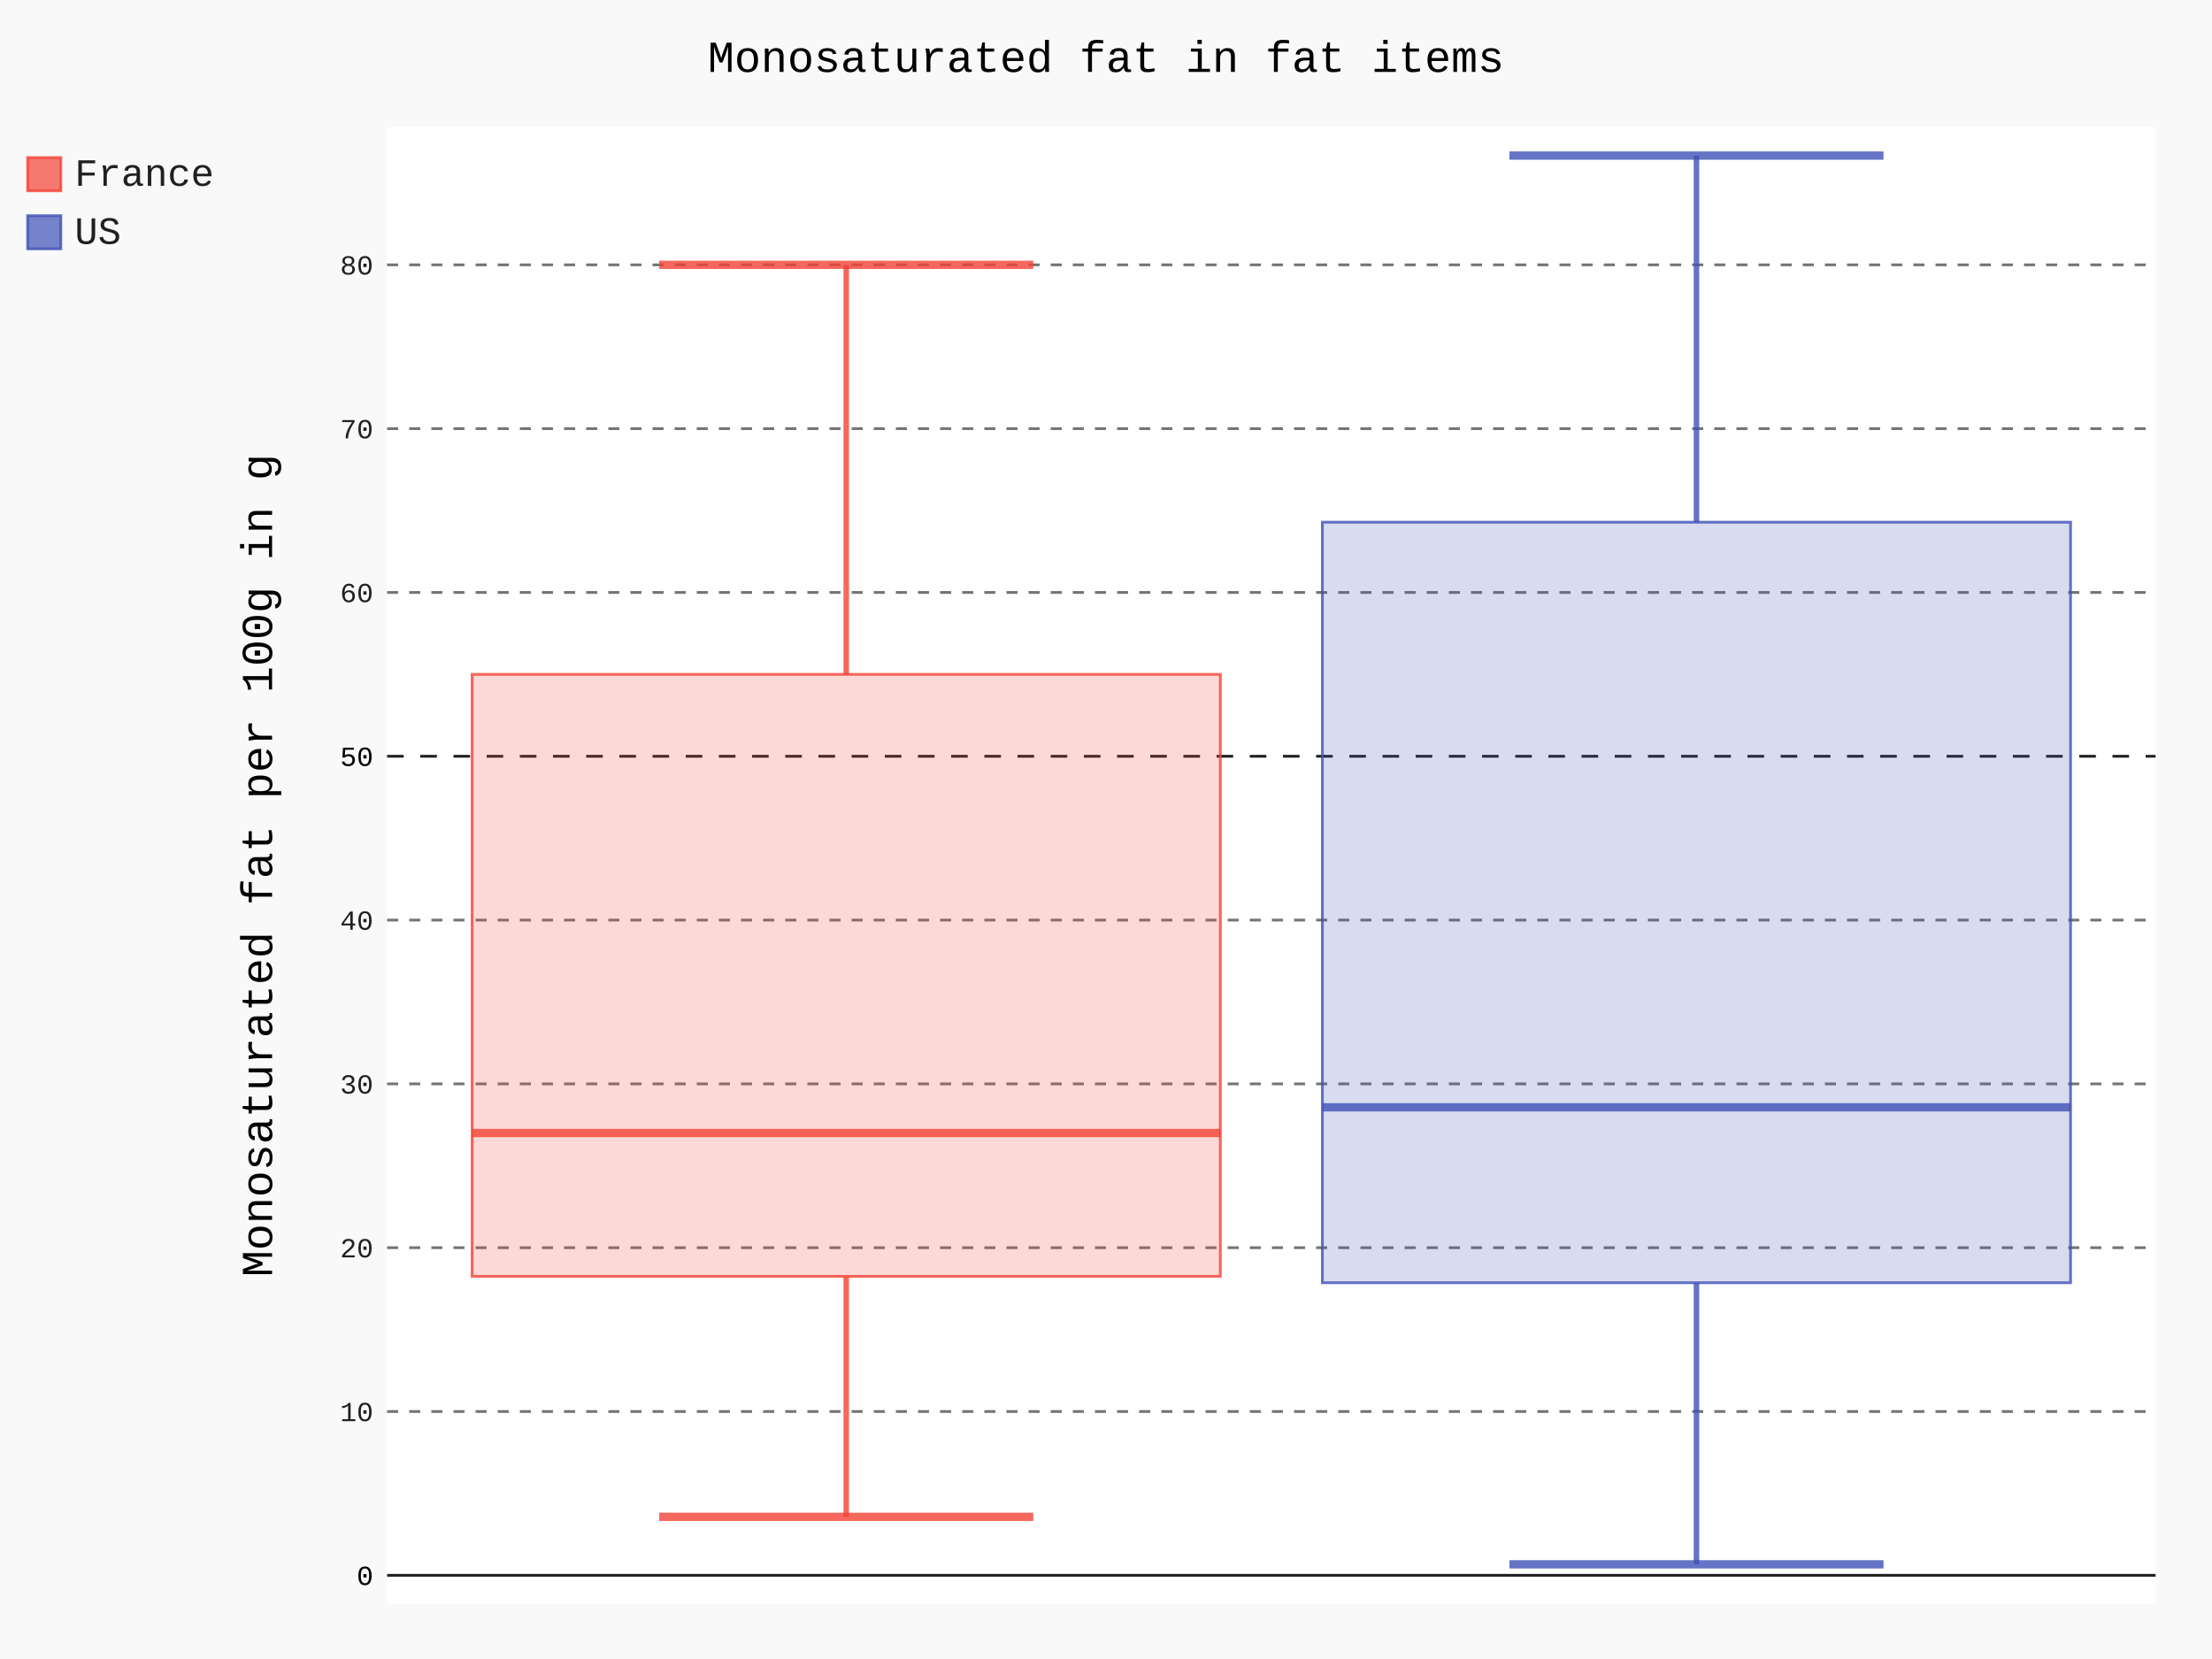
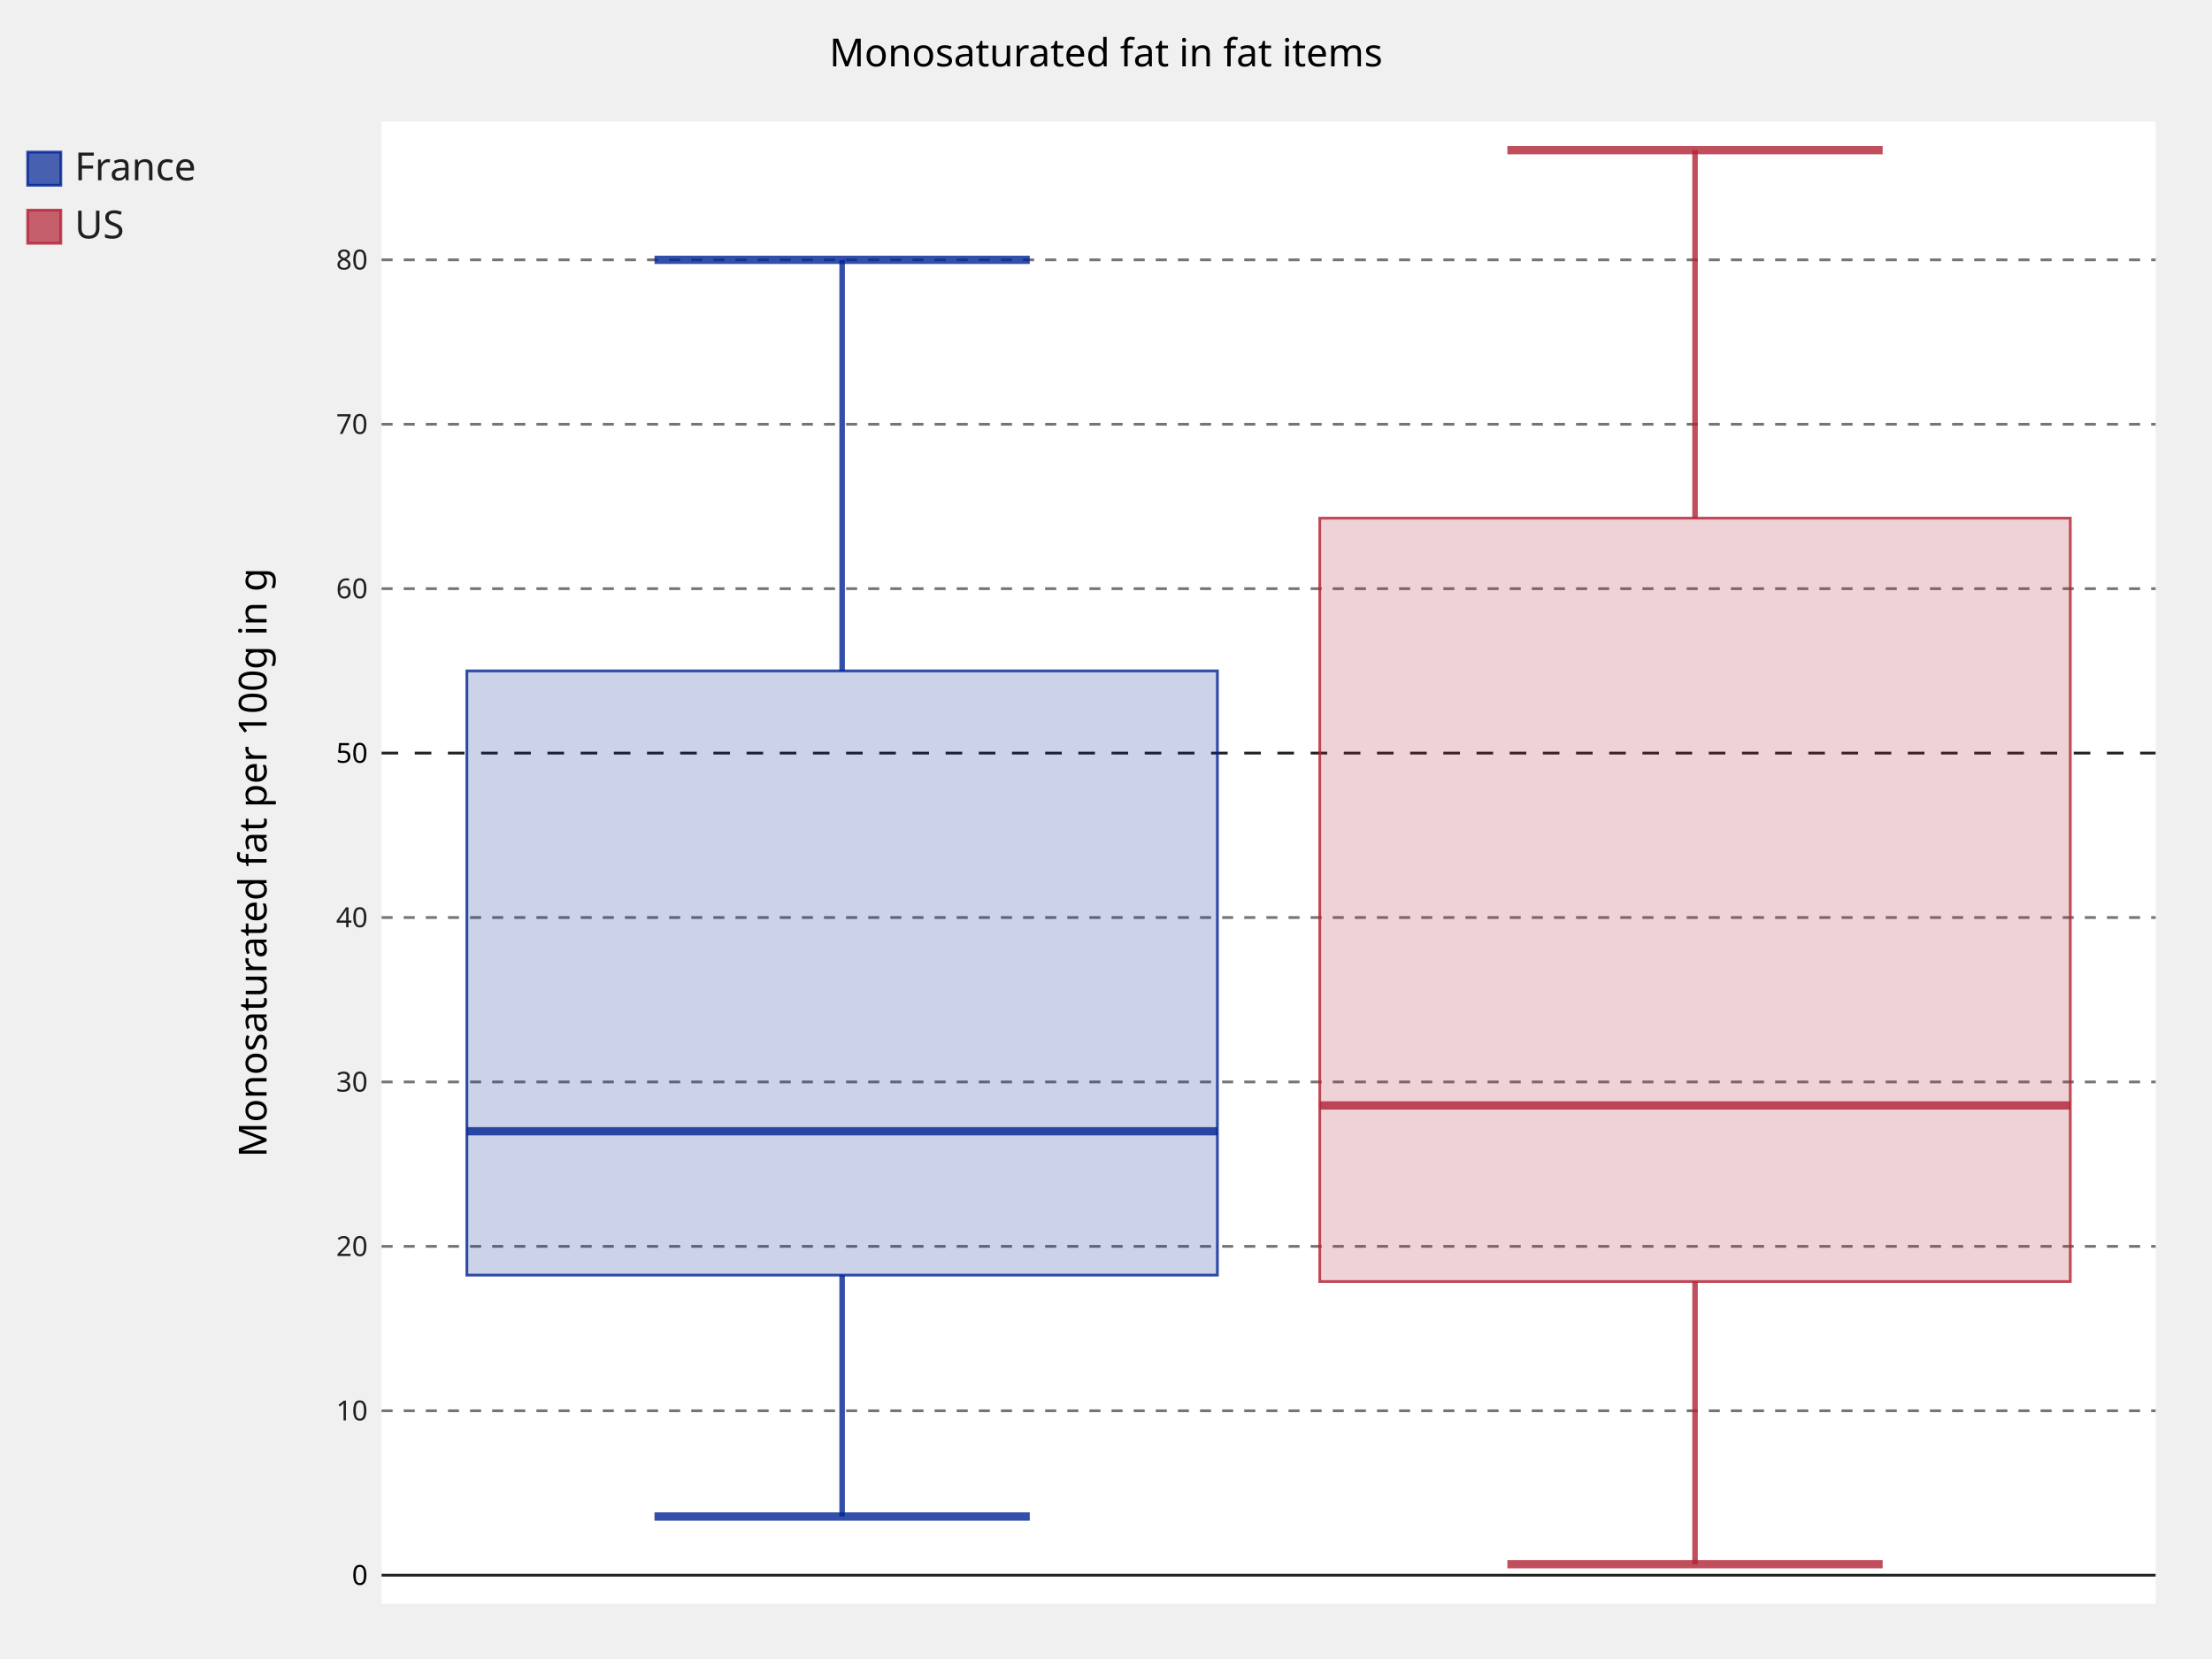
- <svg xmlns="http://www.w3.org/2000/svg" id="chart-25853eb5-5d56-4b88-8be6-943e7c957513" class="pygal-chart" viewBox="0 0 800 600">
+ <svg xmlns="http://www.w3.org/2000/svg" id="chart-85caaad5-8abf-4e2f-975f-806340e8ef6d" class="pygal-chart" viewBox="0 0 800 600">
  <defs>
-     <style type="text/css">#chart-25853eb5-5d56-4b88-8be6-943e7c957513{-webkit-user-select:none;-webkit-font-smoothing:antialiased;font-family:Consolas,"Liberation Mono",Menlo,Courier,monospace}#chart-25853eb5-5d56-4b88-8be6-943e7c957513 .title{font-family:Consolas,"Liberation Mono",Menlo,Courier,monospace;font-size:16px}#chart-25853eb5-5d56-4b88-8be6-943e7c957513 .legends .legend text{font-family:Consolas,"Liberation Mono",Menlo,Courier,monospace;font-size:14px}#chart-25853eb5-5d56-4b88-8be6-943e7c957513 .axis text{font-family:Consolas,"Liberation Mono",Menlo,Courier,monospace;font-size:10px}#chart-25853eb5-5d56-4b88-8be6-943e7c957513 .axis text.major{font-family:Consolas,"Liberation Mono",Menlo,Courier,monospace;font-size:10px}#chart-25853eb5-5d56-4b88-8be6-943e7c957513 .text-overlay text.value{font-family:Consolas,"Liberation Mono",Menlo,Courier,monospace;font-size:16px}#chart-25853eb5-5d56-4b88-8be6-943e7c957513 .text-overlay text.label{font-family:Consolas,"Liberation Mono",Menlo,Courier,monospace;font-size:10px}#chart-25853eb5-5d56-4b88-8be6-943e7c957513 .tooltip{font-family:Consolas,"Liberation Mono",Menlo,Courier,monospace;font-size:14px}#chart-25853eb5-5d56-4b88-8be6-943e7c957513 text.no_data{font-family:Consolas,"Liberation Mono",Menlo,Courier,monospace;font-size:64px}
- #chart-25853eb5-5d56-4b88-8be6-943e7c957513{background-color:rgba(249,249,249,1)}#chart-25853eb5-5d56-4b88-8be6-943e7c957513 path,#chart-25853eb5-5d56-4b88-8be6-943e7c957513 line,#chart-25853eb5-5d56-4b88-8be6-943e7c957513 rect,#chart-25853eb5-5d56-4b88-8be6-943e7c957513 circle{-webkit-transition:150ms;-moz-transition:150ms;transition:150ms}#chart-25853eb5-5d56-4b88-8be6-943e7c957513 .graph &gt; .background{fill:rgba(249,249,249,1)}#chart-25853eb5-5d56-4b88-8be6-943e7c957513 .plot &gt; .background{fill:rgba(255,255,255,1)}#chart-25853eb5-5d56-4b88-8be6-943e7c957513 .graph{fill:rgba(0,0,0,.87)}#chart-25853eb5-5d56-4b88-8be6-943e7c957513 text.no_data{fill:rgba(0,0,0,1)}#chart-25853eb5-5d56-4b88-8be6-943e7c957513 .title{fill:rgba(0,0,0,1)}#chart-25853eb5-5d56-4b88-8be6-943e7c957513 .legends .legend text{fill:rgba(0,0,0,.87)}#chart-25853eb5-5d56-4b88-8be6-943e7c957513 .legends .legend:hover text{fill:rgba(0,0,0,1)}#chart-25853eb5-5d56-4b88-8be6-943e7c957513 .axis .line{stroke:rgba(0,0,0,1)}#chart-25853eb5-5d56-4b88-8be6-943e7c957513 .axis .guide.line{stroke:rgba(0,0,0,.54)}#chart-25853eb5-5d56-4b88-8be6-943e7c957513 .axis .major.line{stroke:rgba(0,0,0,.87)}#chart-25853eb5-5d56-4b88-8be6-943e7c957513 .axis text.major{fill:rgba(0,0,0,1)}#chart-25853eb5-5d56-4b88-8be6-943e7c957513 .axis.y .guides:hover .guide.line,#chart-25853eb5-5d56-4b88-8be6-943e7c957513 .line-graph .axis.x .guides:hover .guide.line,#chart-25853eb5-5d56-4b88-8be6-943e7c957513 .stackedline-graph .axis.x .guides:hover .guide.line,#chart-25853eb5-5d56-4b88-8be6-943e7c957513 .xy-graph .axis.x .guides:hover .guide.line{stroke:rgba(0,0,0,1)}#chart-25853eb5-5d56-4b88-8be6-943e7c957513 .axis .guides:hover text{fill:rgba(0,0,0,1)}#chart-25853eb5-5d56-4b88-8be6-943e7c957513 .reactive{fill-opacity:.7;stroke-opacity:.8}#chart-25853eb5-5d56-4b88-8be6-943e7c957513 .ci{stroke:rgba(0,0,0,.87)}#chart-25853eb5-5d56-4b88-8be6-943e7c957513 .reactive.active,#chart-25853eb5-5d56-4b88-8be6-943e7c957513 .active .reactive{fill-opacity:.8;stroke-opacity:.9;stroke-width:4}#chart-25853eb5-5d56-4b88-8be6-943e7c957513 .ci .reactive.active{stroke-width:1.5}#chart-25853eb5-5d56-4b88-8be6-943e7c957513 .series text{fill:rgba(0,0,0,1)}#chart-25853eb5-5d56-4b88-8be6-943e7c957513 .tooltip rect{fill:rgba(255,255,255,1);stroke:rgba(0,0,0,1);-webkit-transition:opacity 150ms;-moz-transition:opacity 150ms;transition:opacity 150ms}#chart-25853eb5-5d56-4b88-8be6-943e7c957513 .tooltip .label{fill:rgba(0,0,0,.87)}#chart-25853eb5-5d56-4b88-8be6-943e7c957513 .tooltip .label{fill:rgba(0,0,0,.87)}#chart-25853eb5-5d56-4b88-8be6-943e7c957513 .tooltip .legend{font-size:.8em;fill:rgba(0,0,0,.54)}#chart-25853eb5-5d56-4b88-8be6-943e7c957513 .tooltip .x_label{font-size:.6em;fill:rgba(0,0,0,1)}#chart-25853eb5-5d56-4b88-8be6-943e7c957513 .tooltip .xlink{font-size:.5em;text-decoration:underline}#chart-25853eb5-5d56-4b88-8be6-943e7c957513 .tooltip .value{font-size:1.5em}#chart-25853eb5-5d56-4b88-8be6-943e7c957513 .bound{font-size:.5em}#chart-25853eb5-5d56-4b88-8be6-943e7c957513 .max-value{font-size:.75em;fill:rgba(0,0,0,.54)}#chart-25853eb5-5d56-4b88-8be6-943e7c957513 .map-element{fill:rgba(255,255,255,1);stroke:rgba(0,0,0,.54) !important}#chart-25853eb5-5d56-4b88-8be6-943e7c957513 .map-element .reactive{fill-opacity:inherit;stroke-opacity:inherit}#chart-25853eb5-5d56-4b88-8be6-943e7c957513 .color-0,#chart-25853eb5-5d56-4b88-8be6-943e7c957513 .color-0 a:visited{stroke:#F44336;fill:#F44336}#chart-25853eb5-5d56-4b88-8be6-943e7c957513 .color-1,#chart-25853eb5-5d56-4b88-8be6-943e7c957513 .color-1 a:visited{stroke:#3F51B5;fill:#3F51B5}#chart-25853eb5-5d56-4b88-8be6-943e7c957513 .text-overlay .color-0 text{fill:black}#chart-25853eb5-5d56-4b88-8be6-943e7c957513 .text-overlay .color-1 text{fill:black}
- #chart-25853eb5-5d56-4b88-8be6-943e7c957513 text.no_data{text-anchor:middle}#chart-25853eb5-5d56-4b88-8be6-943e7c957513 .guide.line{fill:none}#chart-25853eb5-5d56-4b88-8be6-943e7c957513 .centered{text-anchor:middle}#chart-25853eb5-5d56-4b88-8be6-943e7c957513 .title{text-anchor:middle}#chart-25853eb5-5d56-4b88-8be6-943e7c957513 .legends .legend text{fill-opacity:1}#chart-25853eb5-5d56-4b88-8be6-943e7c957513 .axis.x text{text-anchor:middle}#chart-25853eb5-5d56-4b88-8be6-943e7c957513 .axis.x:not(.web) text[transform]{text-anchor:start}#chart-25853eb5-5d56-4b88-8be6-943e7c957513 .axis.x:not(.web) text[transform].backwards{text-anchor:end}#chart-25853eb5-5d56-4b88-8be6-943e7c957513 .axis.y text{text-anchor:end}#chart-25853eb5-5d56-4b88-8be6-943e7c957513 .axis.y text[transform].backwards{text-anchor:start}#chart-25853eb5-5d56-4b88-8be6-943e7c957513 .axis.y2 text{text-anchor:start}#chart-25853eb5-5d56-4b88-8be6-943e7c957513 .axis.y2 text[transform].backwards{text-anchor:end}#chart-25853eb5-5d56-4b88-8be6-943e7c957513 .axis .guide.line{stroke-dasharray:4,4}#chart-25853eb5-5d56-4b88-8be6-943e7c957513 .axis .major.guide.line{stroke-dasharray:6,6}#chart-25853eb5-5d56-4b88-8be6-943e7c957513 .horizontal .axis.y .guide.line,#chart-25853eb5-5d56-4b88-8be6-943e7c957513 .horizontal .axis.y2 .guide.line,#chart-25853eb5-5d56-4b88-8be6-943e7c957513 .vertical .axis.x .guide.line{opacity:0}#chart-25853eb5-5d56-4b88-8be6-943e7c957513 .horizontal .axis.always_show .guide.line,#chart-25853eb5-5d56-4b88-8be6-943e7c957513 .vertical .axis.always_show .guide.line{opacity:1 !important}#chart-25853eb5-5d56-4b88-8be6-943e7c957513 .axis.y .guides:hover .guide.line,#chart-25853eb5-5d56-4b88-8be6-943e7c957513 .axis.y2 .guides:hover .guide.line,#chart-25853eb5-5d56-4b88-8be6-943e7c957513 .axis.x .guides:hover .guide.line{opacity:1}#chart-25853eb5-5d56-4b88-8be6-943e7c957513 .axis .guides:hover text{opacity:1}#chart-25853eb5-5d56-4b88-8be6-943e7c957513 .nofill{fill:none}#chart-25853eb5-5d56-4b88-8be6-943e7c957513 .subtle-fill{fill-opacity:.2}#chart-25853eb5-5d56-4b88-8be6-943e7c957513 .dot{stroke-width:1px;fill-opacity:1}#chart-25853eb5-5d56-4b88-8be6-943e7c957513 .dot.active{stroke-width:5px}#chart-25853eb5-5d56-4b88-8be6-943e7c957513 .dot.negative{fill:transparent}#chart-25853eb5-5d56-4b88-8be6-943e7c957513 text,#chart-25853eb5-5d56-4b88-8be6-943e7c957513 tspan{stroke:none !important}#chart-25853eb5-5d56-4b88-8be6-943e7c957513 .series text.active{opacity:1}#chart-25853eb5-5d56-4b88-8be6-943e7c957513 .tooltip rect{fill-opacity:.95;stroke-width:.5}#chart-25853eb5-5d56-4b88-8be6-943e7c957513 .tooltip text{fill-opacity:1}#chart-25853eb5-5d56-4b88-8be6-943e7c957513 .showable{visibility:hidden}#chart-25853eb5-5d56-4b88-8be6-943e7c957513 .showable.shown{visibility:visible}#chart-25853eb5-5d56-4b88-8be6-943e7c957513 .gauge-background{fill:rgba(229,229,229,1);stroke:none}#chart-25853eb5-5d56-4b88-8be6-943e7c957513 .bg-lines{stroke:rgba(249,249,249,1);stroke-width:2px}</style>
+     <style type="text/css">#chart-85caaad5-8abf-4e2f-975f-806340e8ef6d{-webkit-user-select:none;-webkit-font-smoothing:antialiased;font-family:Muli}#chart-85caaad5-8abf-4e2f-975f-806340e8ef6d .title{font-family:Muli;font-size:14px}#chart-85caaad5-8abf-4e2f-975f-806340e8ef6d .legends .legend text{font-family:Muli;font-size:14px}#chart-85caaad5-8abf-4e2f-975f-806340e8ef6d .axis text{font-family:Muli;font-size:10px}#chart-85caaad5-8abf-4e2f-975f-806340e8ef6d .axis text.major{font-family:Muli;font-size:10px}#chart-85caaad5-8abf-4e2f-975f-806340e8ef6d .text-overlay text.value{font-family:Muli;font-size:16px}#chart-85caaad5-8abf-4e2f-975f-806340e8ef6d .text-overlay text.label{font-family:Muli;font-size:10px}#chart-85caaad5-8abf-4e2f-975f-806340e8ef6d .tooltip{font-family:Muli;font-size:14px}#chart-85caaad5-8abf-4e2f-975f-806340e8ef6d text.no_data{font-family:Muli;font-size:64px}
+ #chart-85caaad5-8abf-4e2f-975f-806340e8ef6d{background-color:transparent}#chart-85caaad5-8abf-4e2f-975f-806340e8ef6d path,#chart-85caaad5-8abf-4e2f-975f-806340e8ef6d line,#chart-85caaad5-8abf-4e2f-975f-806340e8ef6d rect,#chart-85caaad5-8abf-4e2f-975f-806340e8ef6d circle{-webkit-transition:400ms ease-in;-moz-transition:400ms ease-in;transition:400ms ease-in}#chart-85caaad5-8abf-4e2f-975f-806340e8ef6d .graph &gt; .background{fill:transparent}#chart-85caaad5-8abf-4e2f-975f-806340e8ef6d .plot &gt; .background{fill:#FFFFFF}#chart-85caaad5-8abf-4e2f-975f-806340e8ef6d .graph{fill:rgba(0,0,0,.87)}#chart-85caaad5-8abf-4e2f-975f-806340e8ef6d text.no_data{fill:rgba(0,0,0,1)}#chart-85caaad5-8abf-4e2f-975f-806340e8ef6d .title{fill:rgba(0,0,0,1)}#chart-85caaad5-8abf-4e2f-975f-806340e8ef6d .legends .legend text{fill:rgba(0,0,0,.87)}#chart-85caaad5-8abf-4e2f-975f-806340e8ef6d .legends .legend:hover text{fill:rgba(0,0,0,1)}#chart-85caaad5-8abf-4e2f-975f-806340e8ef6d .axis .line{stroke:rgba(0,0,0,1)}#chart-85caaad5-8abf-4e2f-975f-806340e8ef6d .axis .guide.line{stroke:rgba(0,0,0,.54)}#chart-85caaad5-8abf-4e2f-975f-806340e8ef6d .axis .major.line{stroke:rgba(0,0,0,.87)}#chart-85caaad5-8abf-4e2f-975f-806340e8ef6d .axis text.major{fill:rgba(0,0,0,1)}#chart-85caaad5-8abf-4e2f-975f-806340e8ef6d .axis.y .guides:hover .guide.line,#chart-85caaad5-8abf-4e2f-975f-806340e8ef6d .line-graph .axis.x .guides:hover .guide.line,#chart-85caaad5-8abf-4e2f-975f-806340e8ef6d .stackedline-graph .axis.x .guides:hover .guide.line,#chart-85caaad5-8abf-4e2f-975f-806340e8ef6d .xy-graph .axis.x .guides:hover .guide.line{stroke:rgba(0,0,0,1)}#chart-85caaad5-8abf-4e2f-975f-806340e8ef6d .axis .guides:hover text{fill:rgba(0,0,0,1)}#chart-85caaad5-8abf-4e2f-975f-806340e8ef6d .reactive{fill-opacity:.7;stroke-opacity:.8}#chart-85caaad5-8abf-4e2f-975f-806340e8ef6d .ci{stroke:rgba(0,0,0,.87)}#chart-85caaad5-8abf-4e2f-975f-806340e8ef6d .reactive.active,#chart-85caaad5-8abf-4e2f-975f-806340e8ef6d .active .reactive{fill-opacity:.95;stroke-opacity:.9;stroke-width:4}#chart-85caaad5-8abf-4e2f-975f-806340e8ef6d .ci .reactive.active{stroke-width:1.5}#chart-85caaad5-8abf-4e2f-975f-806340e8ef6d .series text{fill:rgba(0,0,0,1)}#chart-85caaad5-8abf-4e2f-975f-806340e8ef6d .tooltip rect{fill:#FFFFFF;stroke:rgba(0,0,0,1);-webkit-transition:opacity 400ms ease-in;-moz-transition:opacity 400ms ease-in;transition:opacity 400ms ease-in}#chart-85caaad5-8abf-4e2f-975f-806340e8ef6d .tooltip .label{fill:rgba(0,0,0,.87)}#chart-85caaad5-8abf-4e2f-975f-806340e8ef6d .tooltip .label{fill:rgba(0,0,0,.87)}#chart-85caaad5-8abf-4e2f-975f-806340e8ef6d .tooltip .legend{font-size:.8em;fill:rgba(0,0,0,.54)}#chart-85caaad5-8abf-4e2f-975f-806340e8ef6d .tooltip .x_label{font-size:.6em;fill:rgba(0,0,0,1)}#chart-85caaad5-8abf-4e2f-975f-806340e8ef6d .tooltip .xlink{font-size:.5em;text-decoration:underline}#chart-85caaad5-8abf-4e2f-975f-806340e8ef6d .tooltip .value{font-size:1.5em}#chart-85caaad5-8abf-4e2f-975f-806340e8ef6d .bound{font-size:.5em}#chart-85caaad5-8abf-4e2f-975f-806340e8ef6d .max-value{font-size:.75em;fill:rgba(0,0,0,.54)}#chart-85caaad5-8abf-4e2f-975f-806340e8ef6d .map-element{fill:#FFFFFF;stroke:rgba(0,0,0,.54) !important}#chart-85caaad5-8abf-4e2f-975f-806340e8ef6d .map-element .reactive{fill-opacity:inherit;stroke-opacity:inherit}#chart-85caaad5-8abf-4e2f-975f-806340e8ef6d .color-0,#chart-85caaad5-8abf-4e2f-975f-806340e8ef6d .color-0 a:visited{stroke:#002395;fill:#002395}#chart-85caaad5-8abf-4e2f-975f-806340e8ef6d .color-1,#chart-85caaad5-8abf-4e2f-975f-806340e8ef6d .color-1 a:visited{stroke:#B22234;fill:#B22234}#chart-85caaad5-8abf-4e2f-975f-806340e8ef6d .text-overlay .color-0 text{fill:black}#chart-85caaad5-8abf-4e2f-975f-806340e8ef6d .text-overlay .color-1 text{fill:black}
+ #chart-85caaad5-8abf-4e2f-975f-806340e8ef6d text.no_data{text-anchor:middle}#chart-85caaad5-8abf-4e2f-975f-806340e8ef6d .guide.line{fill:none}#chart-85caaad5-8abf-4e2f-975f-806340e8ef6d .centered{text-anchor:middle}#chart-85caaad5-8abf-4e2f-975f-806340e8ef6d .title{text-anchor:middle}#chart-85caaad5-8abf-4e2f-975f-806340e8ef6d .legends .legend text{fill-opacity:1}#chart-85caaad5-8abf-4e2f-975f-806340e8ef6d .axis.x text{text-anchor:middle}#chart-85caaad5-8abf-4e2f-975f-806340e8ef6d .axis.x:not(.web) text[transform]{text-anchor:start}#chart-85caaad5-8abf-4e2f-975f-806340e8ef6d .axis.x:not(.web) text[transform].backwards{text-anchor:end}#chart-85caaad5-8abf-4e2f-975f-806340e8ef6d .axis.y text{text-anchor:end}#chart-85caaad5-8abf-4e2f-975f-806340e8ef6d .axis.y text[transform].backwards{text-anchor:start}#chart-85caaad5-8abf-4e2f-975f-806340e8ef6d .axis.y2 text{text-anchor:start}#chart-85caaad5-8abf-4e2f-975f-806340e8ef6d .axis.y2 text[transform].backwards{text-anchor:end}#chart-85caaad5-8abf-4e2f-975f-806340e8ef6d .axis .guide.line{stroke-dasharray:4,4}#chart-85caaad5-8abf-4e2f-975f-806340e8ef6d .axis .major.guide.line{stroke-dasharray:6,6}#chart-85caaad5-8abf-4e2f-975f-806340e8ef6d .horizontal .axis.y .guide.line,#chart-85caaad5-8abf-4e2f-975f-806340e8ef6d .horizontal .axis.y2 .guide.line,#chart-85caaad5-8abf-4e2f-975f-806340e8ef6d .vertical .axis.x .guide.line{opacity:0}#chart-85caaad5-8abf-4e2f-975f-806340e8ef6d .horizontal .axis.always_show .guide.line,#chart-85caaad5-8abf-4e2f-975f-806340e8ef6d .vertical .axis.always_show .guide.line{opacity:1 !important}#chart-85caaad5-8abf-4e2f-975f-806340e8ef6d .axis.y .guides:hover .guide.line,#chart-85caaad5-8abf-4e2f-975f-806340e8ef6d .axis.y2 .guides:hover .guide.line,#chart-85caaad5-8abf-4e2f-975f-806340e8ef6d .axis.x .guides:hover .guide.line{opacity:1}#chart-85caaad5-8abf-4e2f-975f-806340e8ef6d .axis .guides:hover text{opacity:1}#chart-85caaad5-8abf-4e2f-975f-806340e8ef6d .nofill{fill:none}#chart-85caaad5-8abf-4e2f-975f-806340e8ef6d .subtle-fill{fill-opacity:.2}#chart-85caaad5-8abf-4e2f-975f-806340e8ef6d .dot{stroke-width:1px;fill-opacity:1}#chart-85caaad5-8abf-4e2f-975f-806340e8ef6d .dot.active{stroke-width:5px}#chart-85caaad5-8abf-4e2f-975f-806340e8ef6d .dot.negative{fill:transparent}#chart-85caaad5-8abf-4e2f-975f-806340e8ef6d text,#chart-85caaad5-8abf-4e2f-975f-806340e8ef6d tspan{stroke:none !important}#chart-85caaad5-8abf-4e2f-975f-806340e8ef6d .series text.active{opacity:1}#chart-85caaad5-8abf-4e2f-975f-806340e8ef6d .tooltip rect{fill-opacity:.95;stroke-width:.5}#chart-85caaad5-8abf-4e2f-975f-806340e8ef6d .tooltip text{fill-opacity:1}#chart-85caaad5-8abf-4e2f-975f-806340e8ef6d .showable{visibility:hidden}#chart-85caaad5-8abf-4e2f-975f-806340e8ef6d .showable.shown{visibility:visible}#chart-85caaad5-8abf-4e2f-975f-806340e8ef6d .gauge-background{fill:rgba(229,229,229,1);stroke:none}#chart-85caaad5-8abf-4e2f-975f-806340e8ef6d .bg-lines{stroke:transparent;stroke-width:2px}</style>
  </defs>
  <g class="graph box-graph vertical">
    <rect class="background" height="600" width="800" x="0" y="0" />
-     <g class="plot" transform="translate(140, 46)">
-       <rect class="background" height="534" width="639.6" x="0" y="0" />
+     <g class="plot" transform="translate(138, 44)">
+       <rect class="background" height="536" width="641.6" x="0" y="0" />
      <g class="axis y always_show">
        <g class="guides">
-           <path class="axis major line" d="M0 523.731 h639.6" />
-           <text class="major" x="-5" y="527.231">0</text>
+           <path class="axis major line" d="M0 525.692 h641.6" />
+           <text class="major" x="-5" y="529.192">0</text>
        </g>
        <g class="guides">
-           <path class="guide line" d="M0 464.487 h639.6" />
-           <text class="" x="-5" y="467.987">10</text>
+           <path class="guide line" d="M0 466.227 h641.6" />
+           <text class="" x="-5" y="469.727">10</text>
        </g>
        <g class="guides">
-           <path class="guide line" d="M0 405.244 h639.6" />
-           <text class="" x="-5" y="408.744">20</text>
+           <path class="guide line" d="M0 406.762 h641.6" />
+           <text class="" x="-5" y="410.262">20</text>
        </g>
        <g class="guides">
-           <path class="guide line" d="M0 346.001 h639.6" />
-           <text class="" x="-5" y="349.501">30</text>
+           <path class="guide line" d="M0 347.297 h641.6" />
+           <text class="" x="-5" y="350.797">30</text>
        </g>
        <g class="guides">
-           <path class="guide line" d="M0 286.758 h639.6" />
-           <text class="" x="-5" y="290.258">40</text>
+           <path class="guide line" d="M0 287.832 h641.6" />
+           <text class="" x="-5" y="291.332">40</text>
        </g>
        <g class="guides">
-           <path class="major guide line" d="M0 227.514 h639.6" />
-           <text class="major" x="-5" y="231.014">50</text>
+           <path class="major guide line" d="M0 228.366 h641.6" />
+           <text class="major" x="-5" y="231.866">50</text>
        </g>
        <g class="guides">
-           <path class="guide line" d="M0 168.271 h639.6" />
-           <text class="" x="-5" y="171.771">60</text>
+           <path class="guide line" d="M0 168.901 h641.6" />
+           <text class="" x="-5" y="172.401">60</text>
        </g>
        <g class="guides">
-           <path class="guide line" d="M0 109.028 h639.6" />
-           <text class="" x="-5" y="112.528">70</text>
+           <path class="guide line" d="M0 109.436 h641.6" />
+           <text class="" x="-5" y="112.936">70</text>
        </g>
        <g class="guides">
-           <path class="guide line" d="M0 49.785 h639.6" />
-           <text class="" x="-5" y="53.285">80</text>
+           <path class="guide line" d="M0 49.971 h641.6" />
+           <text class="" x="-5" y="53.471">80</text>
        </g>
      </g>
      <g class="series serie-0 color-0">
        <g class="boxes">
          <g class="box">
-             <path class="reactive tooltip-trigger" d="M98.4 502.581 L233.7 502.581" stroke-width="3" />
-             <path class="reactive tooltip-trigger" d="M30.75 363.774 L301.35 363.774" stroke-width="3" />
-             <path class="reactive tooltip-trigger" d="M98.4 49.785 L233.7 49.785" stroke-width="3" />
-             <path class="reactive tooltip-trigger" d="M166.05 502.581 L166.05 415.612" stroke-width="2" />
-             <path class="reactive tooltip-trigger" d="M166.05 49.785 L166.05 197.893" stroke-width="2" />
-             <rect class="subtle-fill reactive tooltip-trigger" height="217.719" width="270.6" x="30.75" y="197.893" />
+             <path class="reactive tooltip-trigger" d="M98.708 504.463 L234.431 504.463" stroke-width="3" />
+             <path class="reactive tooltip-trigger" d="M30.846 365.136 L302.292 365.136" stroke-width="3" />
+             <path class="reactive tooltip-trigger" d="M98.708 49.971 L234.431 49.971" stroke-width="3" />
+             <path class="reactive tooltip-trigger" d="M166.569 504.463 L166.569 417.168" stroke-width="2" />
+             <path class="reactive tooltip-trigger" d="M166.569 49.971 L166.569 198.634" stroke-width="2" />
+             <rect class="subtle-fill reactive tooltip-trigger" height="218.534" width="271.446" x="30.846" y="198.634" />
          </g>
        </g>
      </g>
      <g class="series serie-1 color-1">
        <g class="boxes">
          <g class="box">
-             <path class="reactive tooltip-trigger" d="M405.9 519.761 L541.2 519.761" stroke-width="3" />
-             <path class="reactive tooltip-trigger" d="M338.25 354.473 L608.85 354.473" stroke-width="3" />
-             <path class="reactive tooltip-trigger" d="M405.9 10.269 L541.2 10.269" stroke-width="3" />
-             <path class="reactive tooltip-trigger" d="M473.55 519.761 L473.55 417.922" stroke-width="2" />
-             <path class="reactive tooltip-trigger" d="M473.55 10.269 L473.55 142.856" stroke-width="2" />
-             <rect class="subtle-fill reactive tooltip-trigger" height="275.067" width="270.6" x="338.25" y="142.856" />
+             <path class="reactive tooltip-trigger" d="M407.169 521.708 L542.892 521.708" stroke-width="3" />
+             <path class="reactive tooltip-trigger" d="M339.308 355.8 L610.754 355.8" stroke-width="3" />
+             <path class="reactive tooltip-trigger" d="M407.169 10.308 L542.892 10.308" stroke-width="3" />
+             <path class="reactive tooltip-trigger" d="M475.031 521.708 L475.031 419.488" stroke-width="2" />
+             <path class="reactive tooltip-trigger" d="M475.031 10.308 L475.031 143.391" stroke-width="2" />
+             <rect class="subtle-fill reactive tooltip-trigger" height="276.097" width="271.446" x="339.308" y="143.391" />
          </g>
        </g>
      </g>
    </g>
    <g class="titles">
-       <text class="title plot_title" x="400.0" y="26">Monosaturated fat in fat items</text>
-       <text class="title" x="72.4" y="339.0" transform="rotate(-90 72.4 313)">Monosaturated fat per 100g in g</text>
+       <text class="title plot_title" x="400.0" y="24">Monosaturated fat in fat items</text>
+       <text class="title" x="72.4" y="336.0" transform="rotate(-90 72.4 312)">Monosaturated fat per 100g in g</text>
    </g>
-     <g class="plot overlay" transform="translate(140, 46)">
+     <g class="plot overlay" transform="translate(138, 44)">
      <g class="series serie-0 color-0" />
      <g class="series serie-1 color-1" />
    </g>
-     <g class="plot text-overlay" transform="translate(140, 46)">
+     <g class="plot text-overlay" transform="translate(138, 44)">
      <g class="series serie-0 color-0" />
      <g class="series serie-1 color-1" />
    </g>
-     <g class="plot tooltip-overlay" transform="translate(140, 46)">
+     <g class="plot tooltip-overlay" transform="translate(138, 44)">
      <g class="tooltip" style="opacity: 0" transform="translate(0 0)">
        <rect class="tooltip-box" height="0" rx="0" ry="0" width="0" />
        <g class="text" />
      </g>
    </g>
-     <g class="legends" transform="translate(10, 56)">
+     <g class="legends" transform="translate(10, 54)">
      <g class="legend reactive activate-serie" id="activate-serie-0">
        <rect class="color-0 reactive" height="12" width="12" x="0.0" y="1.0" />
        <text x="17.0" y="11.2">France</text>
      </g>
      <g class="legend reactive activate-serie" id="activate-serie-1">
        <rect class="color-1 reactive" height="12" width="12" x="0.0" y="22.0" />
        <text x="17.0" y="32.2">US</text>
      </g>
    </g>
-     <g class="legends" transform="translate(790, 56)" />
+     <g class="legends" transform="translate(790, 54)" />
  </g>
</svg>
